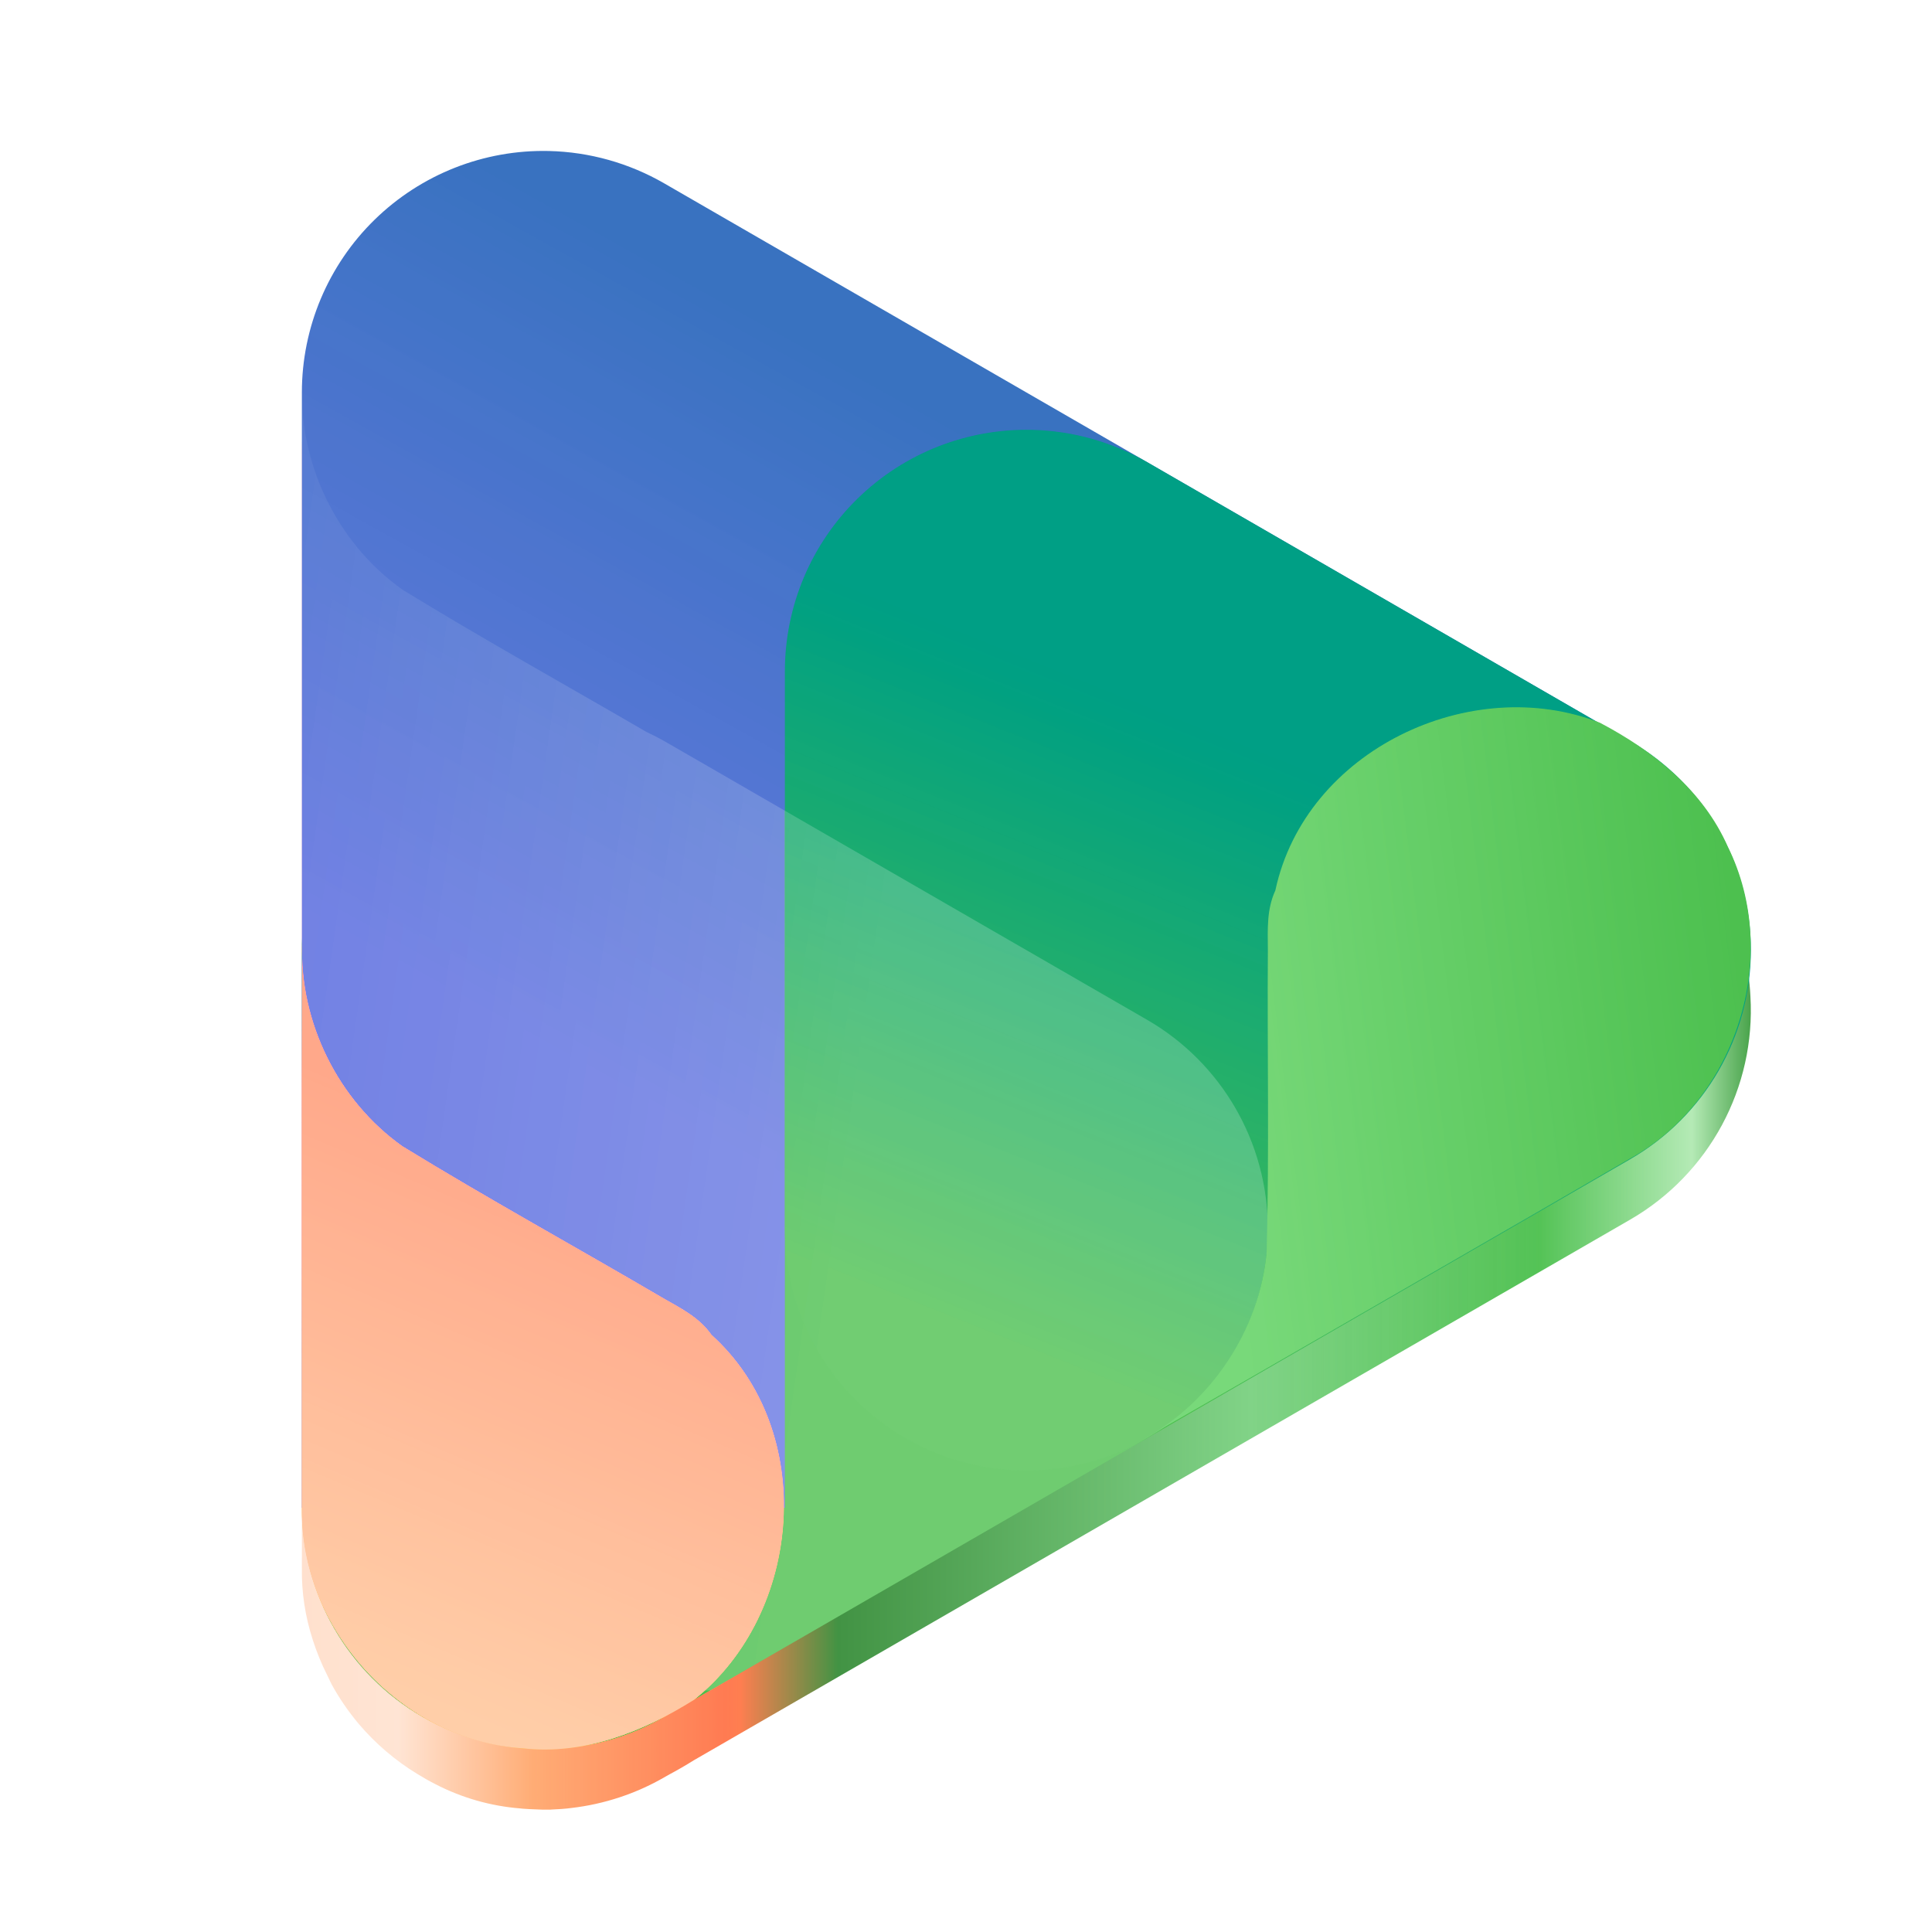
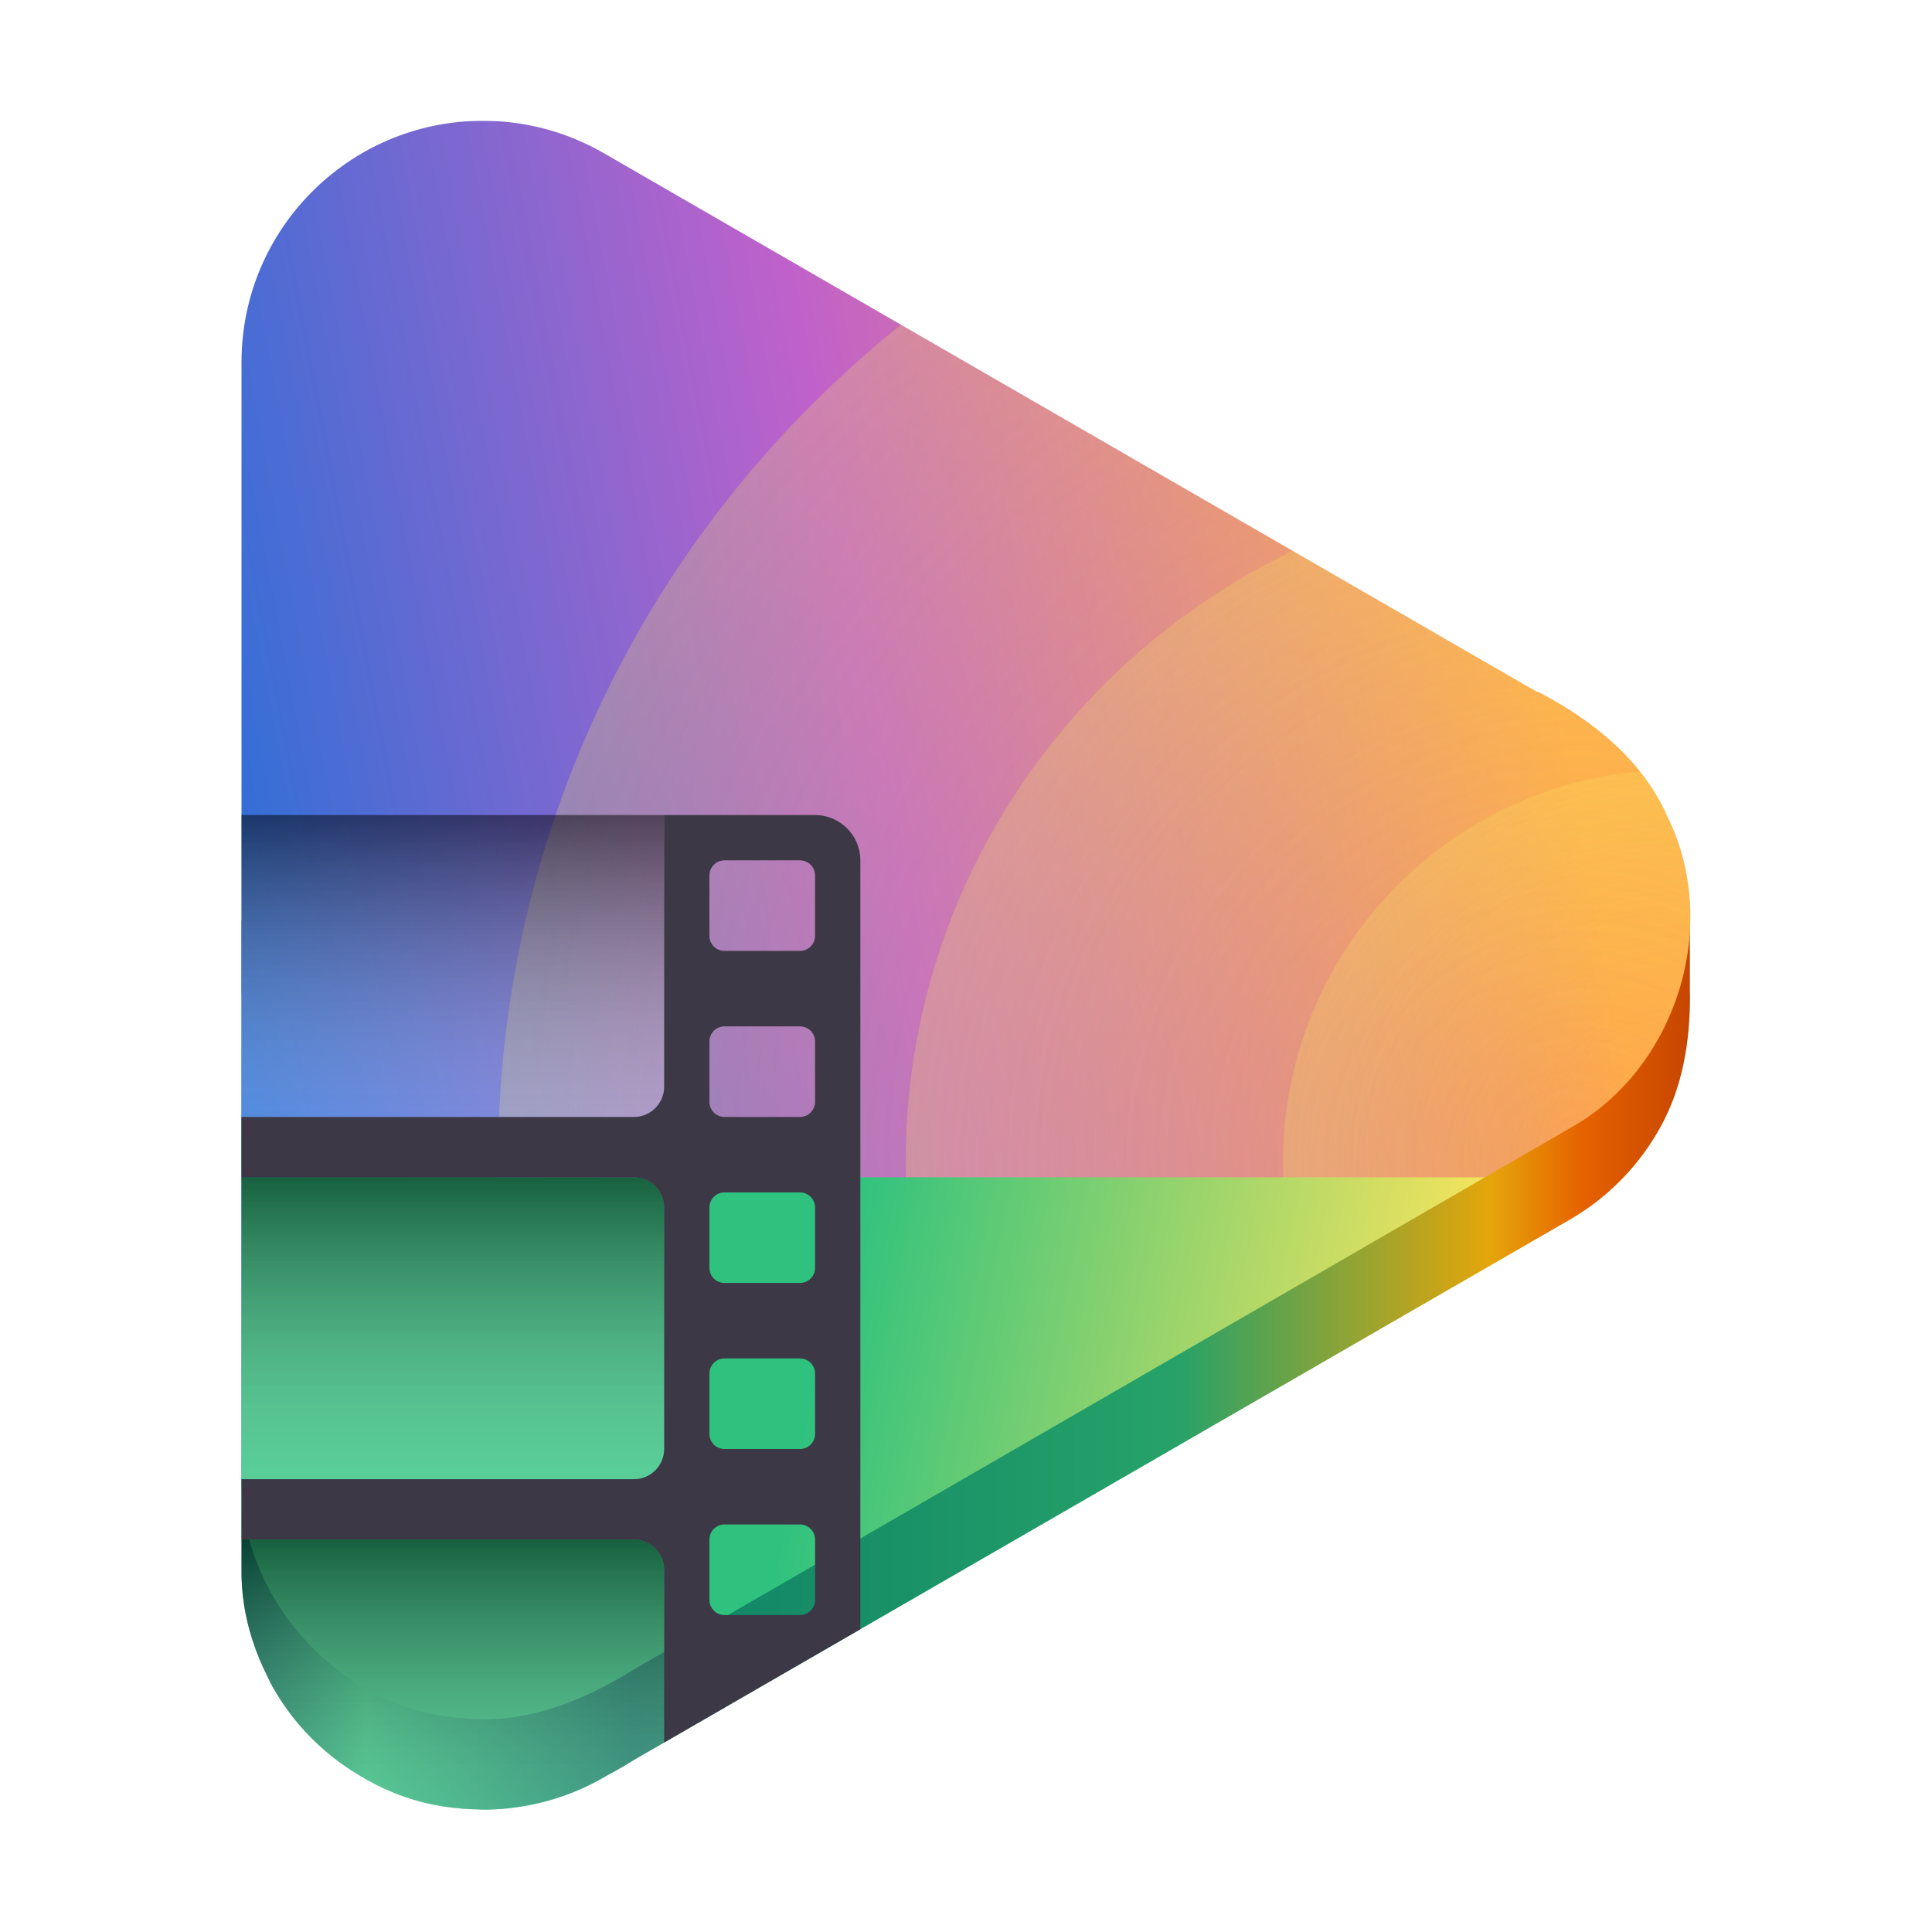
- <svg xmlns="http://www.w3.org/2000/svg" xmlns:xlink="http://www.w3.org/1999/xlink" width="128" height="128">
+ <svg xmlns="http://www.w3.org/2000/svg" width="128" height="128" fill="none">
+   <path fill-rule="evenodd" clip-rule="evenodd" d="M111.967 61H16.003c0 1.984 0 3.968-.003 5.951v16.486c0 1.365 0 2.729.002 4.093.002 5.457.004 10.914-.002 16.37-.03 1.62.23 3.209.713 4.723l.014.039a15.652 15.652 0 0 0 .969 2.364c.01.02.018.04.029.06.075.163.153.326.234.486a15.982 15.982 0 0 0 1.805 2.637 16 16 0 0 0 3.892 3.326c.387.24.784.464 1.19.67a14.757 14.757 0 0 0 5.62 1.606c.03.002.058.006.086.01.033.004.065.009.098.011.247.019.494.032.74.039.357.019.713.032 1.067.022l.078-.006c.45-.016.9-.047 1.344-.106 2.157-.252 4.24-.94 6.121-2.023l.266-.153c.59-.316 1.172-.647 1.734-1.002l.002-.002L72 99.281l32-18.474a16.003 16.003 0 0 0 6.083-6.27c1.407-2.614 1.884-5.537 1.884-8.531-.077-1.708 0-5.006 0-5.006Z" fill="url(#a)" />
+   <path d="M111.967 66.006V61s-.077 3.298 0 5.006Z" fill="url(#b)" />
+   <mask id="c" style="mask-type:alpha" maskUnits="userSpaceOnUse" x="15" y="8" width="97" height="106">
+     <path fill-rule="evenodd" clip-rule="evenodd" d="M32.377 8.006C23.397 7.796 16.002 15.016 16 24v41.9l.014.03c-.02 10.656-.003 21.314-.014 31.97-.15 8.053 6.603 15.428 14.65 15.932 3.202.357 6.302-.538 9.127-1.973.075-.036.148-.062.223-.101l.266-.153c.59-.316 1.172-.647 1.734-1.001l.002-.002L104 74.752c7.048-3.897 10.057-13.431 6.471-20.652-1.64-3.746-4.937-6.356-8.471-8.215-.082-.033-.165-.06-.248-.09L40 10.145a16.002 16.002 0 0 0-7.623-2.14Z" fill="#F6F5F4" />
+   </mask>
+   <g mask="url(#c)">
+     <path fill="url(#d)" d="M8 8h110v112H8z" />
+     <circle opacity=".25" cx="104" cy="77" r="71" fill="url(#e)" />
+     <ellipse opacity=".25" cx="105.5" cy="77" rx="45.5" ry="45" fill="url(#f)" />
+     <circle opacity=".25" cx="111" cy="77" r="26" fill="url(#g)" />
+     <path d="M119 78H7v49h112V78Z" fill="url(#h)" />
+   </g>
+   <mask id="i" style="mask-type:alpha" maskUnits="userSpaceOnUse" x="15" y="8" width="97" height="112">
+     <path d="M16 24c.002-8.983 7.396-16.205 16.377-15.994 2.68.063 5.301.798 7.623 2.139l61.752 35.65.102.037c.049.017.098.034.146.053 3.534 1.86 6.831 4.469 8.471 8.215 1.162 2.339 1.631 4.92 1.496 7.475v4.43c0 2.995-.477 5.918-1.884 8.532a16.003 16.003 0 0 1-6.083 6.27L42.002 116.6l-.002.002c-.562.355-1.144.686-1.734 1.002l-.266.153a15.993 15.993 0 0 1-6.121 2.023c-.445.059-.893.09-1.344.106l-.078.006c-.354.01-.71-.003-1.066-.022a15.21 15.21 0 0 1-.74-.039c-.034-.002-.066-.007-.099-.011a1.225 1.225 0 0 0-.085-.01 14.757 14.757 0 0 1-5.621-1.606c-.406-.206-.803-.43-1.19-.67a16 16 0 0 1-3.892-3.326 15.982 15.982 0 0 1-1.805-2.637 15.735 15.735 0 0 1-.263-.546 16.183 16.183 0 0 1-.97-2.364l-.013-.039A14.645 14.645 0 0 1 16 103.9l.003-5.334A14.216 14.216 0 0 1 16 97.9V24Z" fill="#000" />
+   </mask>
+   <g mask="url(#i)">
+     <path fill-rule="evenodd" clip-rule="evenodd" d="M44 54h10a3 3 0 0 1 3 3v61H44v-14a2 2 0 0 0-2-2H-5v-4h47a2 2 0 0 0 2-2V80a2 2 0 0 0-2-2H-5v-4h47a2 2 0 0 0 2-2V54Zm3 4a1 1 0 0 1 1-1h5a1 1 0 0 1 1 1v4a1 1 0 0 1-1 1h-5a1 1 0 0 1-1-1v-4Zm1 10a1 1 0 0 0-1 1v4a1 1 0 0 0 1 1h5a1 1 0 0 0 1-1v-4a1 1 0 0 0-1-1h-5Zm-1 12a1 1 0 0 1 1-1h5a1 1 0 0 1 1 1v4a1 1 0 0 1-1 1h-5a1 1 0 0 1-1-1v-4Zm1 10a1 1 0 0 0-1 1v4a1 1 0 0 0 1 1h5a1 1 0 0 0 1-1v-4a1 1 0 0 0-1-1h-5Zm-1 12a1 1 0 0 1 1-1h5a1 1 0 0 1 1 1v4a1 1 0 0 1-1 1h-5a1 1 0 0 1-1-1v-4Z" fill="#3D3846" />
+     <path d="M-5 54h49v18a2 2 0 0 1-2 2H-5V54Z" fill="url(#j)" />
+     <path d="M-5 78h47a2 2 0 0 1 2 2v16a2 2 0 0 1-2 2H-5V78Z" fill="url(#k)" />
+     <path d="M-5 102h47a2 2 0 0 1 2 2v16a2 2 0 0 1-2 2H-5v-20Z" fill="url(#l)" />
+   </g>
  <defs>
-     <linearGradient id="e" gradientUnits="userSpaceOnUse" x1="62.816" y1="414.077" x2="158.563" y2="414.077" gradientTransform="translate(-42.443 -294.181)">
-       <stop offset="0" style="stop-color:#fbf3aa;stop-opacity:1" />
-       <stop offset=".063" style="stop-color:#fcf5b4;stop-opacity:1" />
-       <stop offset=".156" style="stop-color:#f5e111;stop-opacity:1" />
-       <stop offset=".289" style="stop-color:#b1a208;stop-opacity:1" />
-       <stop offset=".367" style="stop-color:#2c9387;stop-opacity:1" />
-       <stop offset=".653" style="stop-color:#6ed2ca;stop-opacity:1" />
-       <stop offset=".852" style="stop-color:#2dc0af;stop-opacity:.961" />
-       <stop offset=".958" style="stop-color:#a2e9e1;stop-opacity:.961" />
-       <stop offset="1" style="stop-color:#249d8f;stop-opacity:.961" />
+     <linearGradient id="a" x1="16" y1="72" x2="112" y2="72" gradientUnits="userSpaceOnUse">
+       <stop stop-color="#0E8266" />
+       <stop offset=".086" stop-color="#2EC27E" />
+       <stop offset=".27" stop-color="#0E8266" />
+       <stop offset=".645" stop-color="#26A269" />
+       <stop offset=".862" stop-color="#E5A50A" />
+       <stop offset=".926" stop-color="#E66100" />
+       <stop offset="1" stop-color="#C64600" />
    </linearGradient>
-     <linearGradient id="f" gradientUnits="userSpaceOnUse" x1="32" y1="239.25" x2="56" y2="196" gradientTransform="translate(0 -172)">
-       <stop offset="0" style="stop-color:#c061cb;stop-opacity:1" />
-       <stop offset="1" style="stop-color:#8f58c8;stop-opacity:1" />
+     <linearGradient id="b" x1="16" y1="72" x2="112" y2="72" gradientUnits="userSpaceOnUse">
+       <stop stop-color="#0E8266" />
+       <stop offset=".086" stop-color="#2EC27E" />
+       <stop offset=".27" stop-color="#0E8266" />
+       <stop offset=".645" stop-color="#26A269" />
+       <stop offset=".862" stop-color="#E5A50A" />
+       <stop offset=".926" stop-color="#E66100" />
+       <stop offset="1" stop-color="#C64600" />
    </linearGradient>
-     <linearGradient id="g" gradientUnits="userSpaceOnUse" x1="64" y1="260" x2="80" y2="220" gradientTransform="translate(0 -172)">
-       <stop offset="0" style="stop-color:#2dc0af;stop-opacity:1" />
-       <stop offset="1" style="stop-color:#3584e4;stop-opacity:1" />
+     <linearGradient id="d" x1="112" y1="92.354" x2="19.33" y2="109.922" gradientUnits="userSpaceOnUse">
+       <stop stop-color="#FFA348" />
+       <stop offset=".475" stop-color="#C061CB" />
+       <stop offset="1" stop-color="#1C71D8" />
    </linearGradient>
-     <linearGradient id="c" gradientUnits="userSpaceOnUse" x1="56" y1="252" x2="0" y2="244" gradientTransform="translate(8 -156)">
-       <stop offset="0" style="stop-color:#fff;stop-opacity:1" />
-       <stop offset="1" style="stop-color:#fff;stop-opacity:0" />
+     <linearGradient id="h" x1="99.5" y1="78" x2="18.749" y2="61.802" gradientUnits="userSpaceOnUse">
+       <stop stop-color="#F8E45C" />
+       <stop offset=".513" stop-color="#2EC27E" />
    </linearGradient>
-     <linearGradient id="j" gradientUnits="userSpaceOnUse" x1="529.288" y1="441.731" x2="543.341" y2="408.599" gradientTransform="rotate(-120 214.055 373.416)">
-       <stop offset="0" style="stop-color:#2dc0af;stop-opacity:1" />
-       <stop offset="1" style="stop-color:#5ed9cb;stop-opacity:1" />
+     <linearGradient id="j" x1="19.5" y1="54" x2="19.5" y2="74" gradientUnits="userSpaceOnUse">
+       <stop stop-opacity=".5" />
+       <stop offset="1" stop-color="#fff" stop-opacity=".2" />
    </linearGradient>
-     <linearGradient id="k" gradientUnits="userSpaceOnUse" x1="529.288" y1="441.731" x2="543.341" y2="408.599" gradientTransform="translate(-504 -330)">
-       <stop offset="0" style="stop-color:#f9f06b;stop-opacity:1" />
-       <stop offset="1" style="stop-color:#f6d32d;stop-opacity:1" />
+     <linearGradient id="k" x1="19.5" y1="78" x2="19.5" y2="98" gradientUnits="userSpaceOnUse">
+       <stop stop-opacity=".5" />
+       <stop offset="1" stop-color="#fff" stop-opacity=".2" />
    </linearGradient>
-     <filter id="a" filterUnits="objectBoundingBox" x="0" y="0" width="1" height="1">
-       <feColorMatrix in="SourceGraphic" values="0 0 0 0 1 0 0 0 0 1 0 0 0 0 1 0 0 0 1 0" />
-     </filter>
-     <filter style="color-interpolation-filters:sRGB" id="d" x="0" y="0" width="1" height="1">
-       <feColorMatrix type="hueRotate" values="308" result="color1" />
-       <feColorMatrix type="saturate" values="1" result="color2" />
-     </filter>
-     <clipPath id="b">
-       <path d="M0 0h192v152H0z" />
-     </clipPath>
-     <mask id="i">
-       <g filter="url(#a)">
-         <path style="fill:#000;fill-opacity:.2;stroke:none" d="M0 0h128v128H0z" />
-       </g>
-     </mask>
-     <g id="h" clip-path="url(#b)">
-       <path style="fill:url(#c);fill-rule:evenodd;stroke:none" d="M28.016 42.629c-.04 12.11-.004 24.215-.016 36.32v36.949c0 5.72 3.05 11 8 13.86a16.013 16.013 0 0 0 16 0l32-18.477a16.004 16.004 0 0 0 0-27.715L52 65.094a15.843 15.843 0 0 0-1.176-.602c-5.39-3.14-10.851-6.168-16.168-9.43-3.98-2.828-6.484-7.558-6.64-12.433Zm0 0" />
-     </g>
+     <linearGradient id="l" x1="19.5" y1="102" x2="19.5" y2="122" gradientUnits="userSpaceOnUse">
+       <stop stop-opacity=".5" />
+       <stop offset="1" stop-color="#fff" stop-opacity=".2" />
+     </linearGradient>
+     <radialGradient id="e" cx="0" cy="0" r="1" gradientUnits="userSpaceOnUse" gradientTransform="matrix(0 71 -71 0 104 77)">
+       <stop stop-color="#F8E45C" stop-opacity="0" />
+       <stop offset="1" stop-color="#F8E45C" />
+     </radialGradient>
+     <radialGradient id="f" cx="0" cy="0" r="1" gradientUnits="userSpaceOnUse" gradientTransform="matrix(0 45 -45.5 0 105.5 77)">
+       <stop stop-color="#F8E45C" stop-opacity="0" />
+       <stop offset="1" stop-color="#F8E45C" />
+     </radialGradient>
+     <radialGradient id="g" cx="0" cy="0" r="1" gradientUnits="userSpaceOnUse" gradientTransform="matrix(0 26 -26 0 111 77)">
+       <stop stop-color="#F8E45C" stop-opacity="0" />
+       <stop offset="1" stop-color="#F8E45C" />
+     </radialGradient>
  </defs>
-   <g style="filter:url(#d)">
-     <path style="fill:url(#e);fill-rule:evenodd;stroke:none" d="M36.379 14.008a16.012 16.012 0 0 0-11.559 4.547A16.002 16.002 0 0 0 20 30v16.977c0 6.656.008 13.316 0 19.972v16.489c0 6.82.008 13.64 0 20.46a14.54 14.54 0 0 0 .715 4.723l.012.043a15.98 15.98 0 0 0 .945 2.309c.016.039.035.074.055.113.074.164.152.324.234.488a16.072 16.072 0 0 0 1.805 2.637 16.025 16.025 0 0 0 3.89 3.324c.387.238.785.465 1.192.672a14.777 14.777 0 0 0 5.62 1.606c.06.004.122.015.184.019.246.02.493.031.739.04.355.019.71.03 1.066.023.027-.004.05-.004.078-.008.45-.016.899-.047 1.344-.106A16.05 16.05 0 0 0 44 117.758l.266-.153c.59-.316 1.172-.648 1.734-1.003h.004L76 99.282l32-18.477a16.002 16.002 0 0 0 7.969-14.801c-.094-2.031-.574-4.043-1.496-5.906-.676-1.54-1.637-2.875-2.774-4.059a5.37 5.37 0 0 1-.148-.152 16.137 16.137 0 0 0-1.488-1.352c-.172-.14-.348-.277-.524-.414a26.313 26.313 0 0 0-3.54-2.238c-.081-.031-.163-.059-.245-.09L44 16.145a15.986 15.986 0 0 0-7.621-2.137zm0 0" />
-     <path style="fill:#2bbfae;fill-opacity:1;fill-rule:evenodd;stroke:none" d="M36.375 46.953A16.002 16.002 0 0 0 20 62.95V99.9c0 5.718 3.05 11 8 13.859a16.013 16.013 0 0 0 16 0L76 95.28a16.004 16.004 0 0 0 0-27.715L44 49.094a16.037 16.037 0 0 0-7.625-2.14zm0 0" />
-     <path style="fill:url(#f);fill-rule:evenodd;stroke:none" d="M36.375 10.004A16.002 16.002 0 0 0 20 26v73.898h32V53.711l40 23.094 16-27.711-64-36.95a16.037 16.037 0 0 0-7.625-2.14zm0 0" />
-     <path style="fill:url(#g);fill-rule:evenodd;stroke:none" d="M68.375 28.48a15.997 15.997 0 0 0-11.555 4.551A15.993 15.993 0 0 0 52 44.473v36.953c0 5.715 3.05 10.996 8 13.855a16.013 16.013 0 0 0 16 0l32-18.476c4.95-2.856 8-8.137 8-13.856 0-5.715-3.05-10.996-8-13.855L76 30.617a15.989 15.989 0 0 0-7.625-2.137zm0 0" />
-     <use xlink:href="#h" transform="translate(-8 -16)" mask="url(#i)" />
-     <path style="fill:url(#j);fill-rule:evenodd;stroke:none" d="M75.613 95.43C86.426 89.238 97.203 82.973 108 76.754c7.047-3.899 10.059-13.434 6.473-20.656-1.641-3.743-4.938-6.352-8.473-8.215-8.54-3.352-19.516 1.812-21.504 11.11-.578 1.25-.508 2.558-.496 3.956-.047 6.672.098 13.352-.082 20.02-.488 5.195-3.7 10.008-8.305 12.46zm0 0" />
-     <path style="fill:url(#k);fill-rule:evenodd;stroke:none" d="M20.02 62.516c-.047 12.46-.008 24.922-.02 37.382-.148 8.055 6.602 15.43 14.652 15.934 4.063.453 7.97-1.098 11.348-3.23 7.176-5.72 8.191-17.805 1.133-24.172-.793-1.133-1.965-1.723-3.18-2.414-5.754-3.375-11.61-6.59-17.297-10.079-4.25-3.023-6.816-8.207-6.636-13.421zm0 0" />
-   </g>
</svg>
